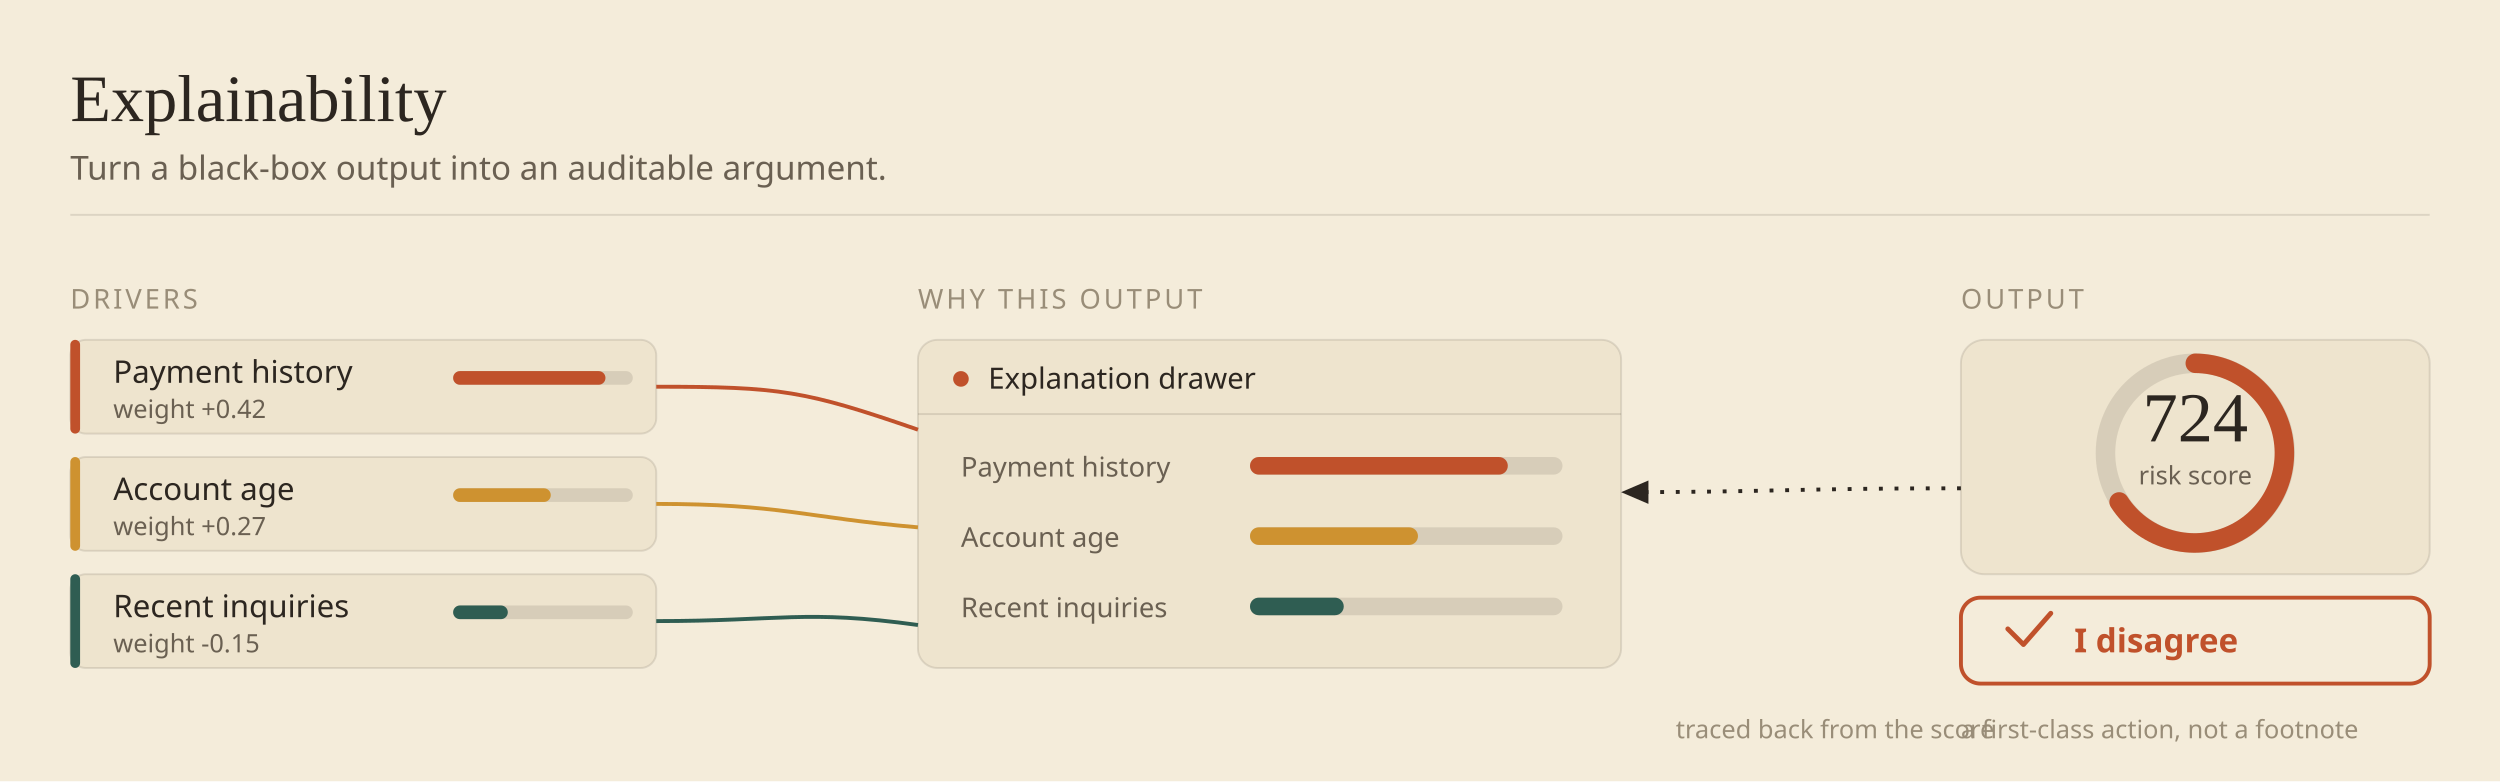
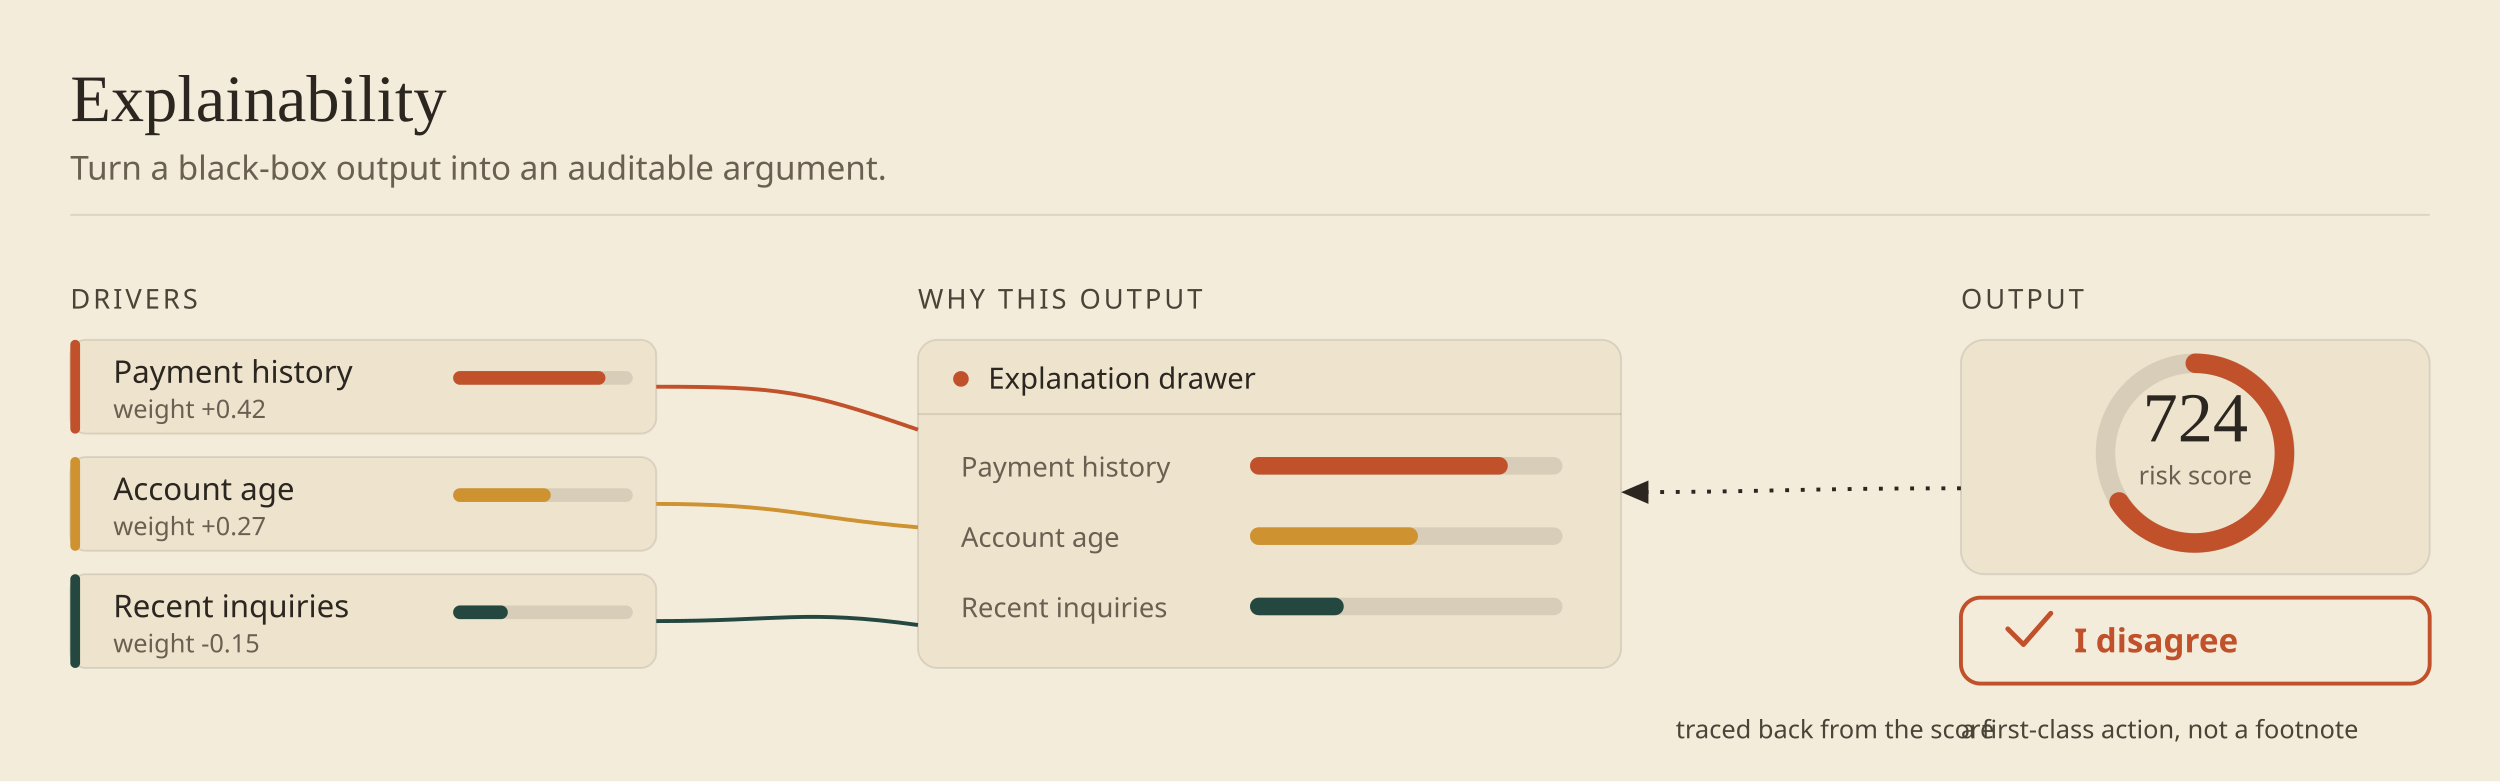
<svg xmlns="http://www.w3.org/2000/svg" viewBox="0 0 1280 400" preserveAspectRatio="xMidYMid meet" role="img" aria-labelledby="t d">
  <rect x="0" y="0" width="1280" height="400" fill="#F4ECDA" />
  <text x="36" y="62" font-family="Georgia, 'Times New Roman', serif" font-size="34" fill="#2C2620">Explainability</text>
  <text x="36" y="92" font-family="ui-sans-serif, system-ui, sans-serif" font-size="17" fill="#6A6052">Turn a black-box output into an auditable argument.</text>
  <line x1="36" y1="110" x2="1244" y2="110" stroke="rgba(44,38,32,0.12)" stroke-width="1" />
-   <text x="36" y="158" font-family="ui-sans-serif, system-ui, sans-serif" font-size="14" letter-spacing="1.5" fill="#998D78">DRIVERS</text>
+   <text x="36" y="158" font-family="ui-sans-serif, system-ui, sans-serif" font-size="14" letter-spacing="1.5" fill="#494338">DRIVERS</text>
  <g>
    <rect x="36" y="174" width="300" height="48" rx="8" fill="#EEE4CE" stroke="rgba(44,38,32,0.12)" stroke-width="1" />
    <rect x="36" y="174" width="5" height="48" rx="2.5" fill="#C0512B" />
    <text x="58" y="196" font-family="ui-sans-serif, system-ui, sans-serif" font-size="16" fill="#2C2620">Payment history</text>
    <text x="58" y="214" font-family="ui-sans-serif, system-ui, sans-serif" font-size="13" fill="#6A6052">weight +0.42</text>
    <rect x="232" y="190" width="92" height="7" rx="3.5" fill="rgba(44,38,32,0.12)" />
    <rect x="232" y="190" width="78" height="7" rx="3.5" fill="#C0512B" />
  </g>
  <g>
    <rect x="36" y="234" width="300" height="48" rx="8" fill="#EEE4CE" stroke="rgba(44,38,32,0.12)" stroke-width="1" />
    <rect x="36" y="234" width="5" height="48" rx="2.5" fill="#CE9230" />
    <text x="58" y="256" font-family="ui-sans-serif, system-ui, sans-serif" font-size="16" fill="#2C2620">Account age</text>
    <text x="58" y="274" font-family="ui-sans-serif, system-ui, sans-serif" font-size="13" fill="#6A6052">weight +0.27</text>
    <rect x="232" y="250" width="92" height="7" rx="3.5" fill="rgba(44,38,32,0.12)" />
    <rect x="232" y="250" width="50" height="7" rx="3.5" fill="#CE9230" />
  </g>
  <g>
    <rect x="36" y="294" width="300" height="48" rx="8" fill="#EEE4CE" stroke="rgba(44,38,32,0.12)" stroke-width="1" />
-     <rect x="36" y="294" width="5" height="48" rx="2.5" fill="#2F5D52" />
+     <rect x="36" y="294" width="5" height="48" rx="2.5" fill="#24473F" />
    <text x="58" y="316" font-family="ui-sans-serif, system-ui, sans-serif" font-size="16" fill="#2C2620">Recent inquiries</text>
    <text x="58" y="334" font-family="ui-sans-serif, system-ui, sans-serif" font-size="13" fill="#6A6052">weight -0.15</text>
    <rect x="232" y="310" width="92" height="7" rx="3.5" fill="rgba(44,38,32,0.12)" />
-     <rect x="232" y="310" width="28" height="7" rx="3.5" fill="#2F5D52" />
+     <rect x="232" y="310" width="28" height="7" rx="3.5" fill="#24473F" />
  </g>
-   <text x="470" y="158" font-family="ui-sans-serif, system-ui, sans-serif" font-size="14" letter-spacing="1.5" fill="#998D78">WHY THIS OUTPUT</text>
+   <text x="470" y="158" font-family="ui-sans-serif, system-ui, sans-serif" font-size="14" letter-spacing="1.5" fill="#494338">WHY THIS OUTPUT</text>
  <rect x="470" y="174" width="360" height="168" rx="10" fill="#EEE4CE" stroke="rgba(44,38,32,0.12)" stroke-width="1" />
  <line x1="470" y1="212" x2="830" y2="212" stroke="rgba(44,38,32,0.12)" stroke-width="1" />
  <circle cx="492" cy="194" r="4" fill="#C0512B" />
  <text x="506" y="199" font-family="ui-sans-serif, system-ui, sans-serif" font-size="15" fill="#2C2620">Explanation drawer</text>
  <text x="492" y="244" font-family="ui-sans-serif, system-ui, sans-serif" font-size="14" fill="#6A6052">Payment history</text>
  <rect x="640" y="234" width="160" height="9" rx="4.5" fill="rgba(44,38,32,0.12)" />
  <rect x="640" y="234" width="132" height="9" rx="4.5" fill="#C0512B" />
  <text x="492" y="280" font-family="ui-sans-serif, system-ui, sans-serif" font-size="14" fill="#6A6052">Account age</text>
  <rect x="640" y="270" width="160" height="9" rx="4.5" fill="rgba(44,38,32,0.12)" />
  <rect x="640" y="270" width="86" height="9" rx="4.5" fill="#CE9230" />
  <text x="492" y="316" font-family="ui-sans-serif, system-ui, sans-serif" font-size="14" fill="#6A6052">Recent inquiries</text>
  <rect x="640" y="306" width="160" height="9" rx="4.5" fill="rgba(44,38,32,0.12)" />
-   <rect x="640" y="306" width="48" height="9" rx="4.5" fill="#2F5D52" />
+   <rect x="640" y="306" width="48" height="9" rx="4.5" fill="#24473F" />
  <path d="M336 198 C 400 198, 412 200, 470 220" fill="none" stroke="#C0512B" stroke-width="2" />
  <path d="M336 258 C 400 258, 412 265, 470 270" fill="none" stroke="#CE9230" stroke-width="2" />
-   <path d="M336 318 C 400 318, 412 312, 470 320" fill="none" stroke="#2F5D52" stroke-width="2" />
+   <path d="M336 318 C 400 318, 412 312, 470 320" fill="none" stroke="#24473F" stroke-width="2" />
  <path d="M1004 250 C 920 250, 905 252, 830 252" fill="none" stroke="#2C2620" stroke-width="2" stroke-dasharray="2 6" />
  <polygon points="830,252 844,246 844,258" fill="#2C2620" />
-   <text x="858" y="378" font-family="ui-sans-serif, system-ui, sans-serif" font-size="13" fill="#998D78">traced back from the score</text>
-   <text x="1004" y="158" font-family="ui-sans-serif, system-ui, sans-serif" font-size="14" letter-spacing="1.5" fill="#998D78">OUTPUT</text>
+   <text x="858" y="378" font-family="ui-sans-serif, system-ui, sans-serif" font-size="13" fill="#494338">traced back from the score</text>
+   <text x="1004" y="158" font-family="ui-sans-serif, system-ui, sans-serif" font-size="14" letter-spacing="1.5" fill="#494338">OUTPUT</text>
  <rect x="1004" y="174" width="240" height="120" rx="12" fill="#EEE4CE" stroke="rgba(44,38,32,0.12)" stroke-width="1" />
  <circle cx="1124" cy="232" r="46" fill="none" stroke="rgba(44,38,32,0.12)" stroke-width="10" />
  <path d="M1124 186 A 46 46 0 1 1 1085 257" fill="none" stroke="#C0512B" stroke-width="10" stroke-linecap="round" />
  <text x="1124" y="226" text-anchor="middle" font-family="Georgia, 'Times New Roman', serif" font-size="36" fill="#2C2620">724</text>
  <text x="1124" y="248" text-anchor="middle" font-family="ui-sans-serif, system-ui, sans-serif" font-size="13" fill="#6A6052">risk score</text>
  <rect x="1004" y="306" width="240" height="44" rx="10" fill="#F4ECDA" stroke="#C0512B" stroke-width="2" />
  <path d="M1028 322 l8 8 14 -16" fill="none" stroke="#C0512B" stroke-width="2.5" stroke-linecap="round" stroke-linejoin="round" />
  <text x="1062" y="334" font-family="ui-sans-serif, system-ui, sans-serif" font-size="17" font-weight="600" fill="#C0512B">I disagree</text>
-   <text x="1004" y="378" font-family="ui-sans-serif, system-ui, sans-serif" font-size="13" fill="#998D78">a first-class action, not a footnote</text>
+   <text x="1004" y="378" font-family="ui-sans-serif, system-ui, sans-serif" font-size="13" fill="#494338">a first-class action, not a footnote</text>
</svg>
